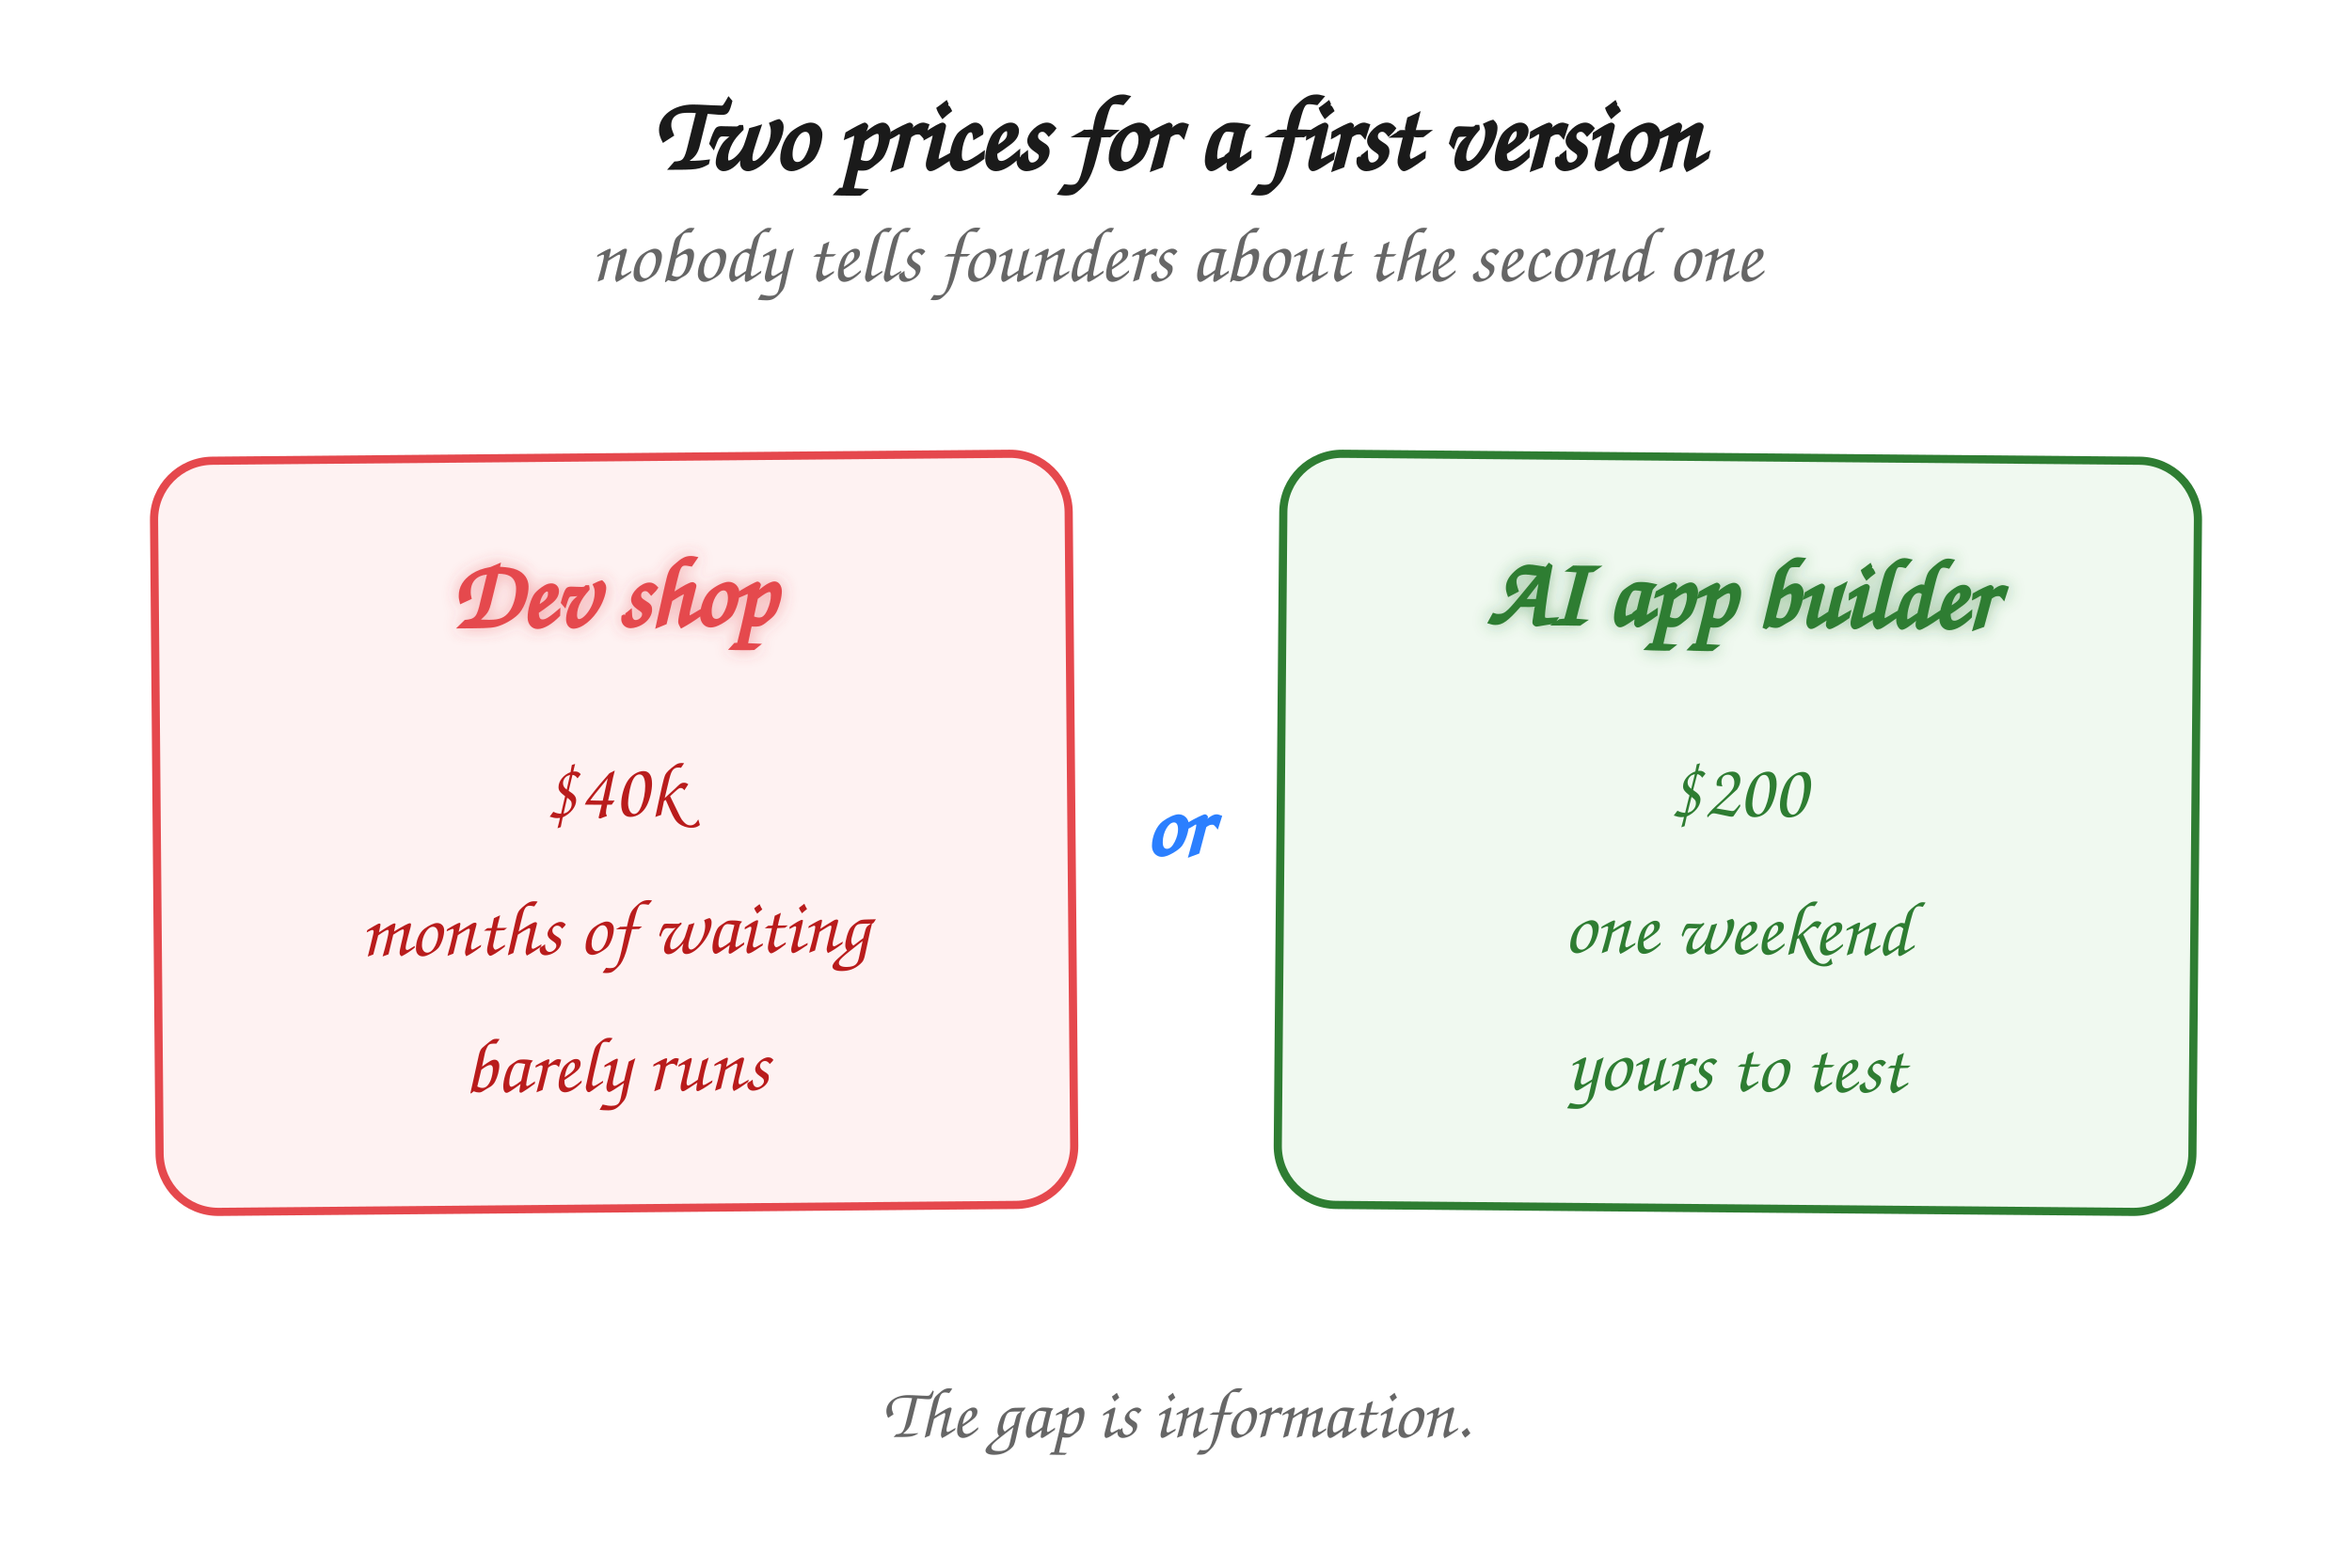
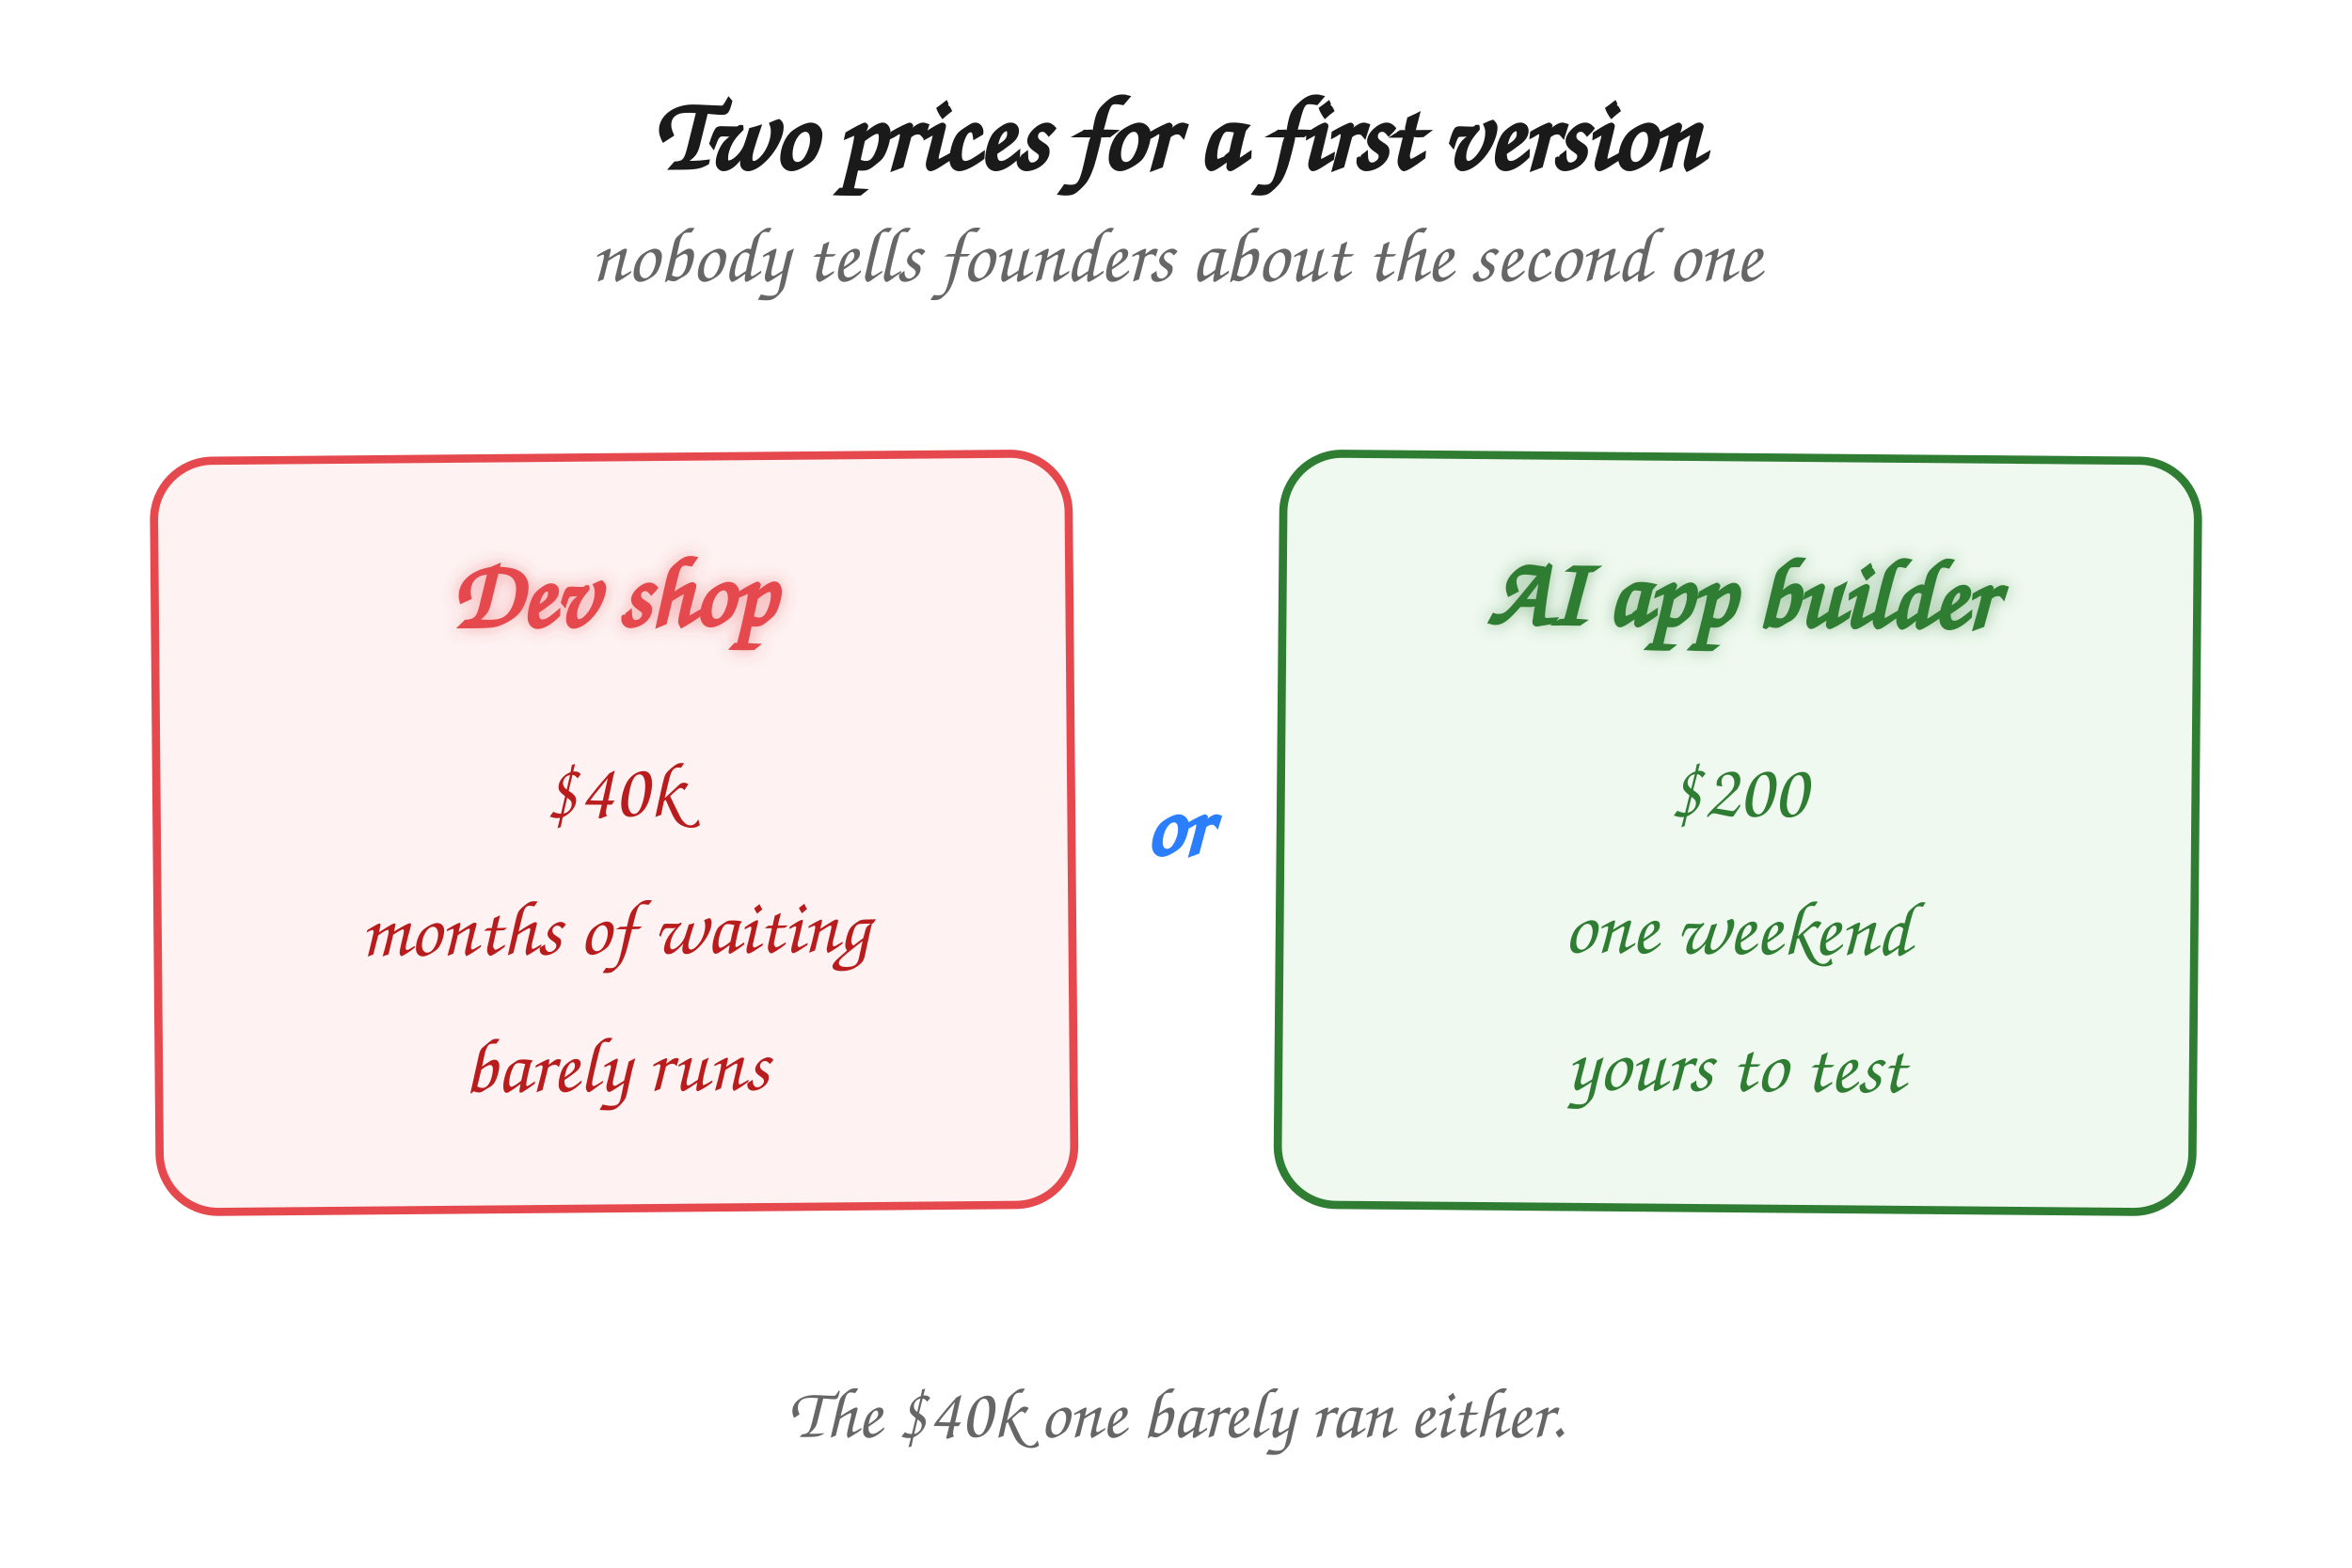
<svg xmlns="http://www.w3.org/2000/svg" viewBox="0 0 720 480" role="img" aria-labelledby="t">
  <defs>
    <style>
      .h    { font-family: "Caveat","Patrick Hand","Comic Sans MS",cursive; }
      .title{ font-size: 32px; font-weight: 700; fill: #1a1a1a; }
      .sub  { font-size: 24px; fill: #666; font-style: italic; }
      .lbl  { font-size: 30px; font-weight: 700; }
      .row  { font-size: 24px; }
      .or   { font-size: 28px; font-weight: 700; fill: #2b7fff; }
      .basis{ font-size: 22px; fill: #666; font-style: italic; }
      .red  { fill: #fef2f2; stroke: #e5484d; stroke-width: 2.5; }
      .green{ fill: #f0f9f0; stroke: #2e7d32; stroke-width: 2.5; }
    </style>
    <filter id="gr" x="-40%" y="-40%" width="180%" height="180%">
      <feDropShadow dx="0" dy="0" stdDeviation="2.4" flood-color="#e5484d" flood-opacity="0.45" />
    </filter>
    <filter id="gg" x="-40%" y="-40%" width="180%" height="180%">
      <feDropShadow dx="0" dy="0" stdDeviation="2.4" flood-color="#2e7d32" flood-opacity="0.45" />
    </filter>
  </defs>
  <text x="360" y="52" text-anchor="middle" class="h title">Two prices for a first version</text>
  <text x="360" y="86" text-anchor="middle" class="h sub">nobody tells founders about the second one</text>
  <g transform="translate(48,140) rotate(-0.5 140 115)">
    <rect width="280" height="230" rx="18" class="red" />
    <text x="140" y="52" text-anchor="middle" class="h lbl" fill="#e5484d" filter="url(#gr)">Dev shop</text>
    <text x="140" y="110" text-anchor="middle" class="h row" fill="#b91c1c">$40k</text>
    <text x="140" y="152" text-anchor="middle" class="h row" fill="#b91c1c">months of waiting</text>
    <text x="140" y="194" text-anchor="middle" class="h row" fill="#b91c1c">barely runs</text>
  </g>
  <text x="360" y="262" text-anchor="middle" class="h or">or</text>
  <g transform="translate(392,140) rotate(0.5 140 115)">
    <rect width="280" height="230" rx="18" class="green" />
    <text x="140" y="52" text-anchor="middle" class="h lbl" fill="#2e7d32" filter="url(#gg)">AI app builder</text>
    <text x="140" y="110" text-anchor="middle" class="h row" fill="#2e7d32">$200</text>
    <text x="140" y="152" text-anchor="middle" class="h row" fill="#2e7d32">one weekend</text>
    <text x="140" y="194" text-anchor="middle" class="h row" fill="#2e7d32">yours to test</text>
  </g>
-   <text x="360" y="440" text-anchor="middle" class="h basis">The gap is information.</text>
+   <text x="360" y="440" text-anchor="middle" class="h basis">The $40k one barely ran either.</text>
</svg>
